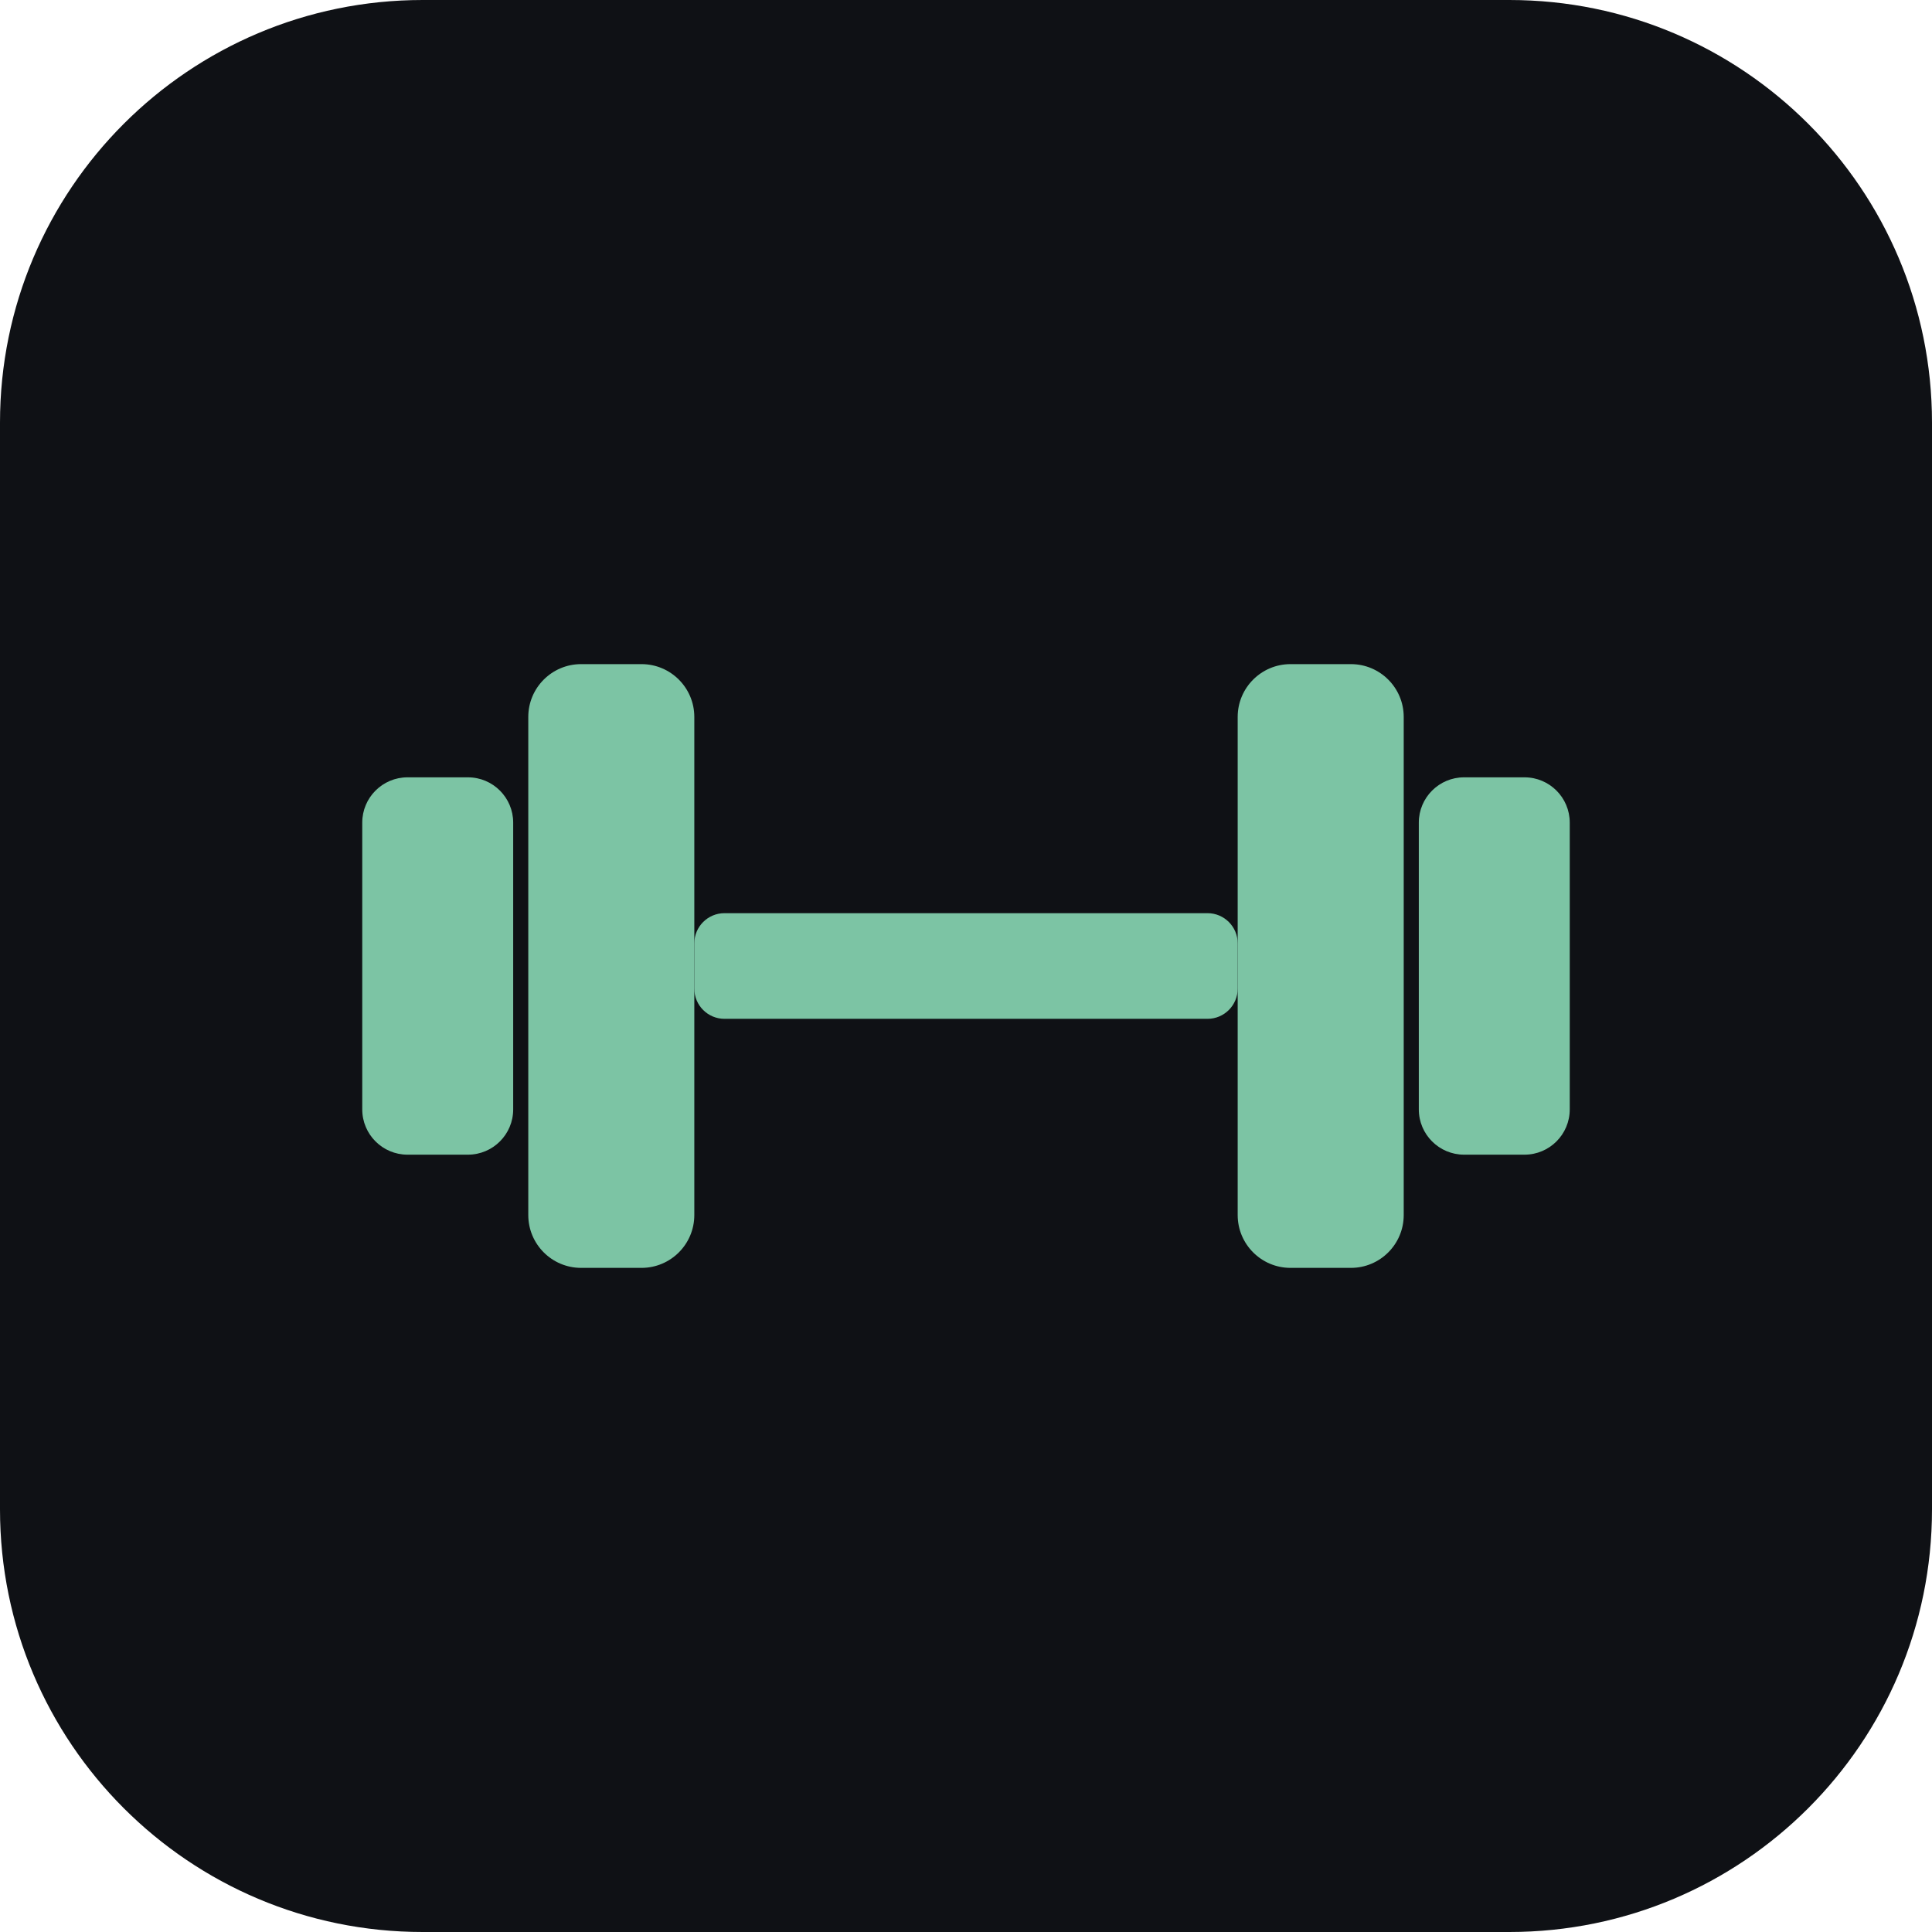
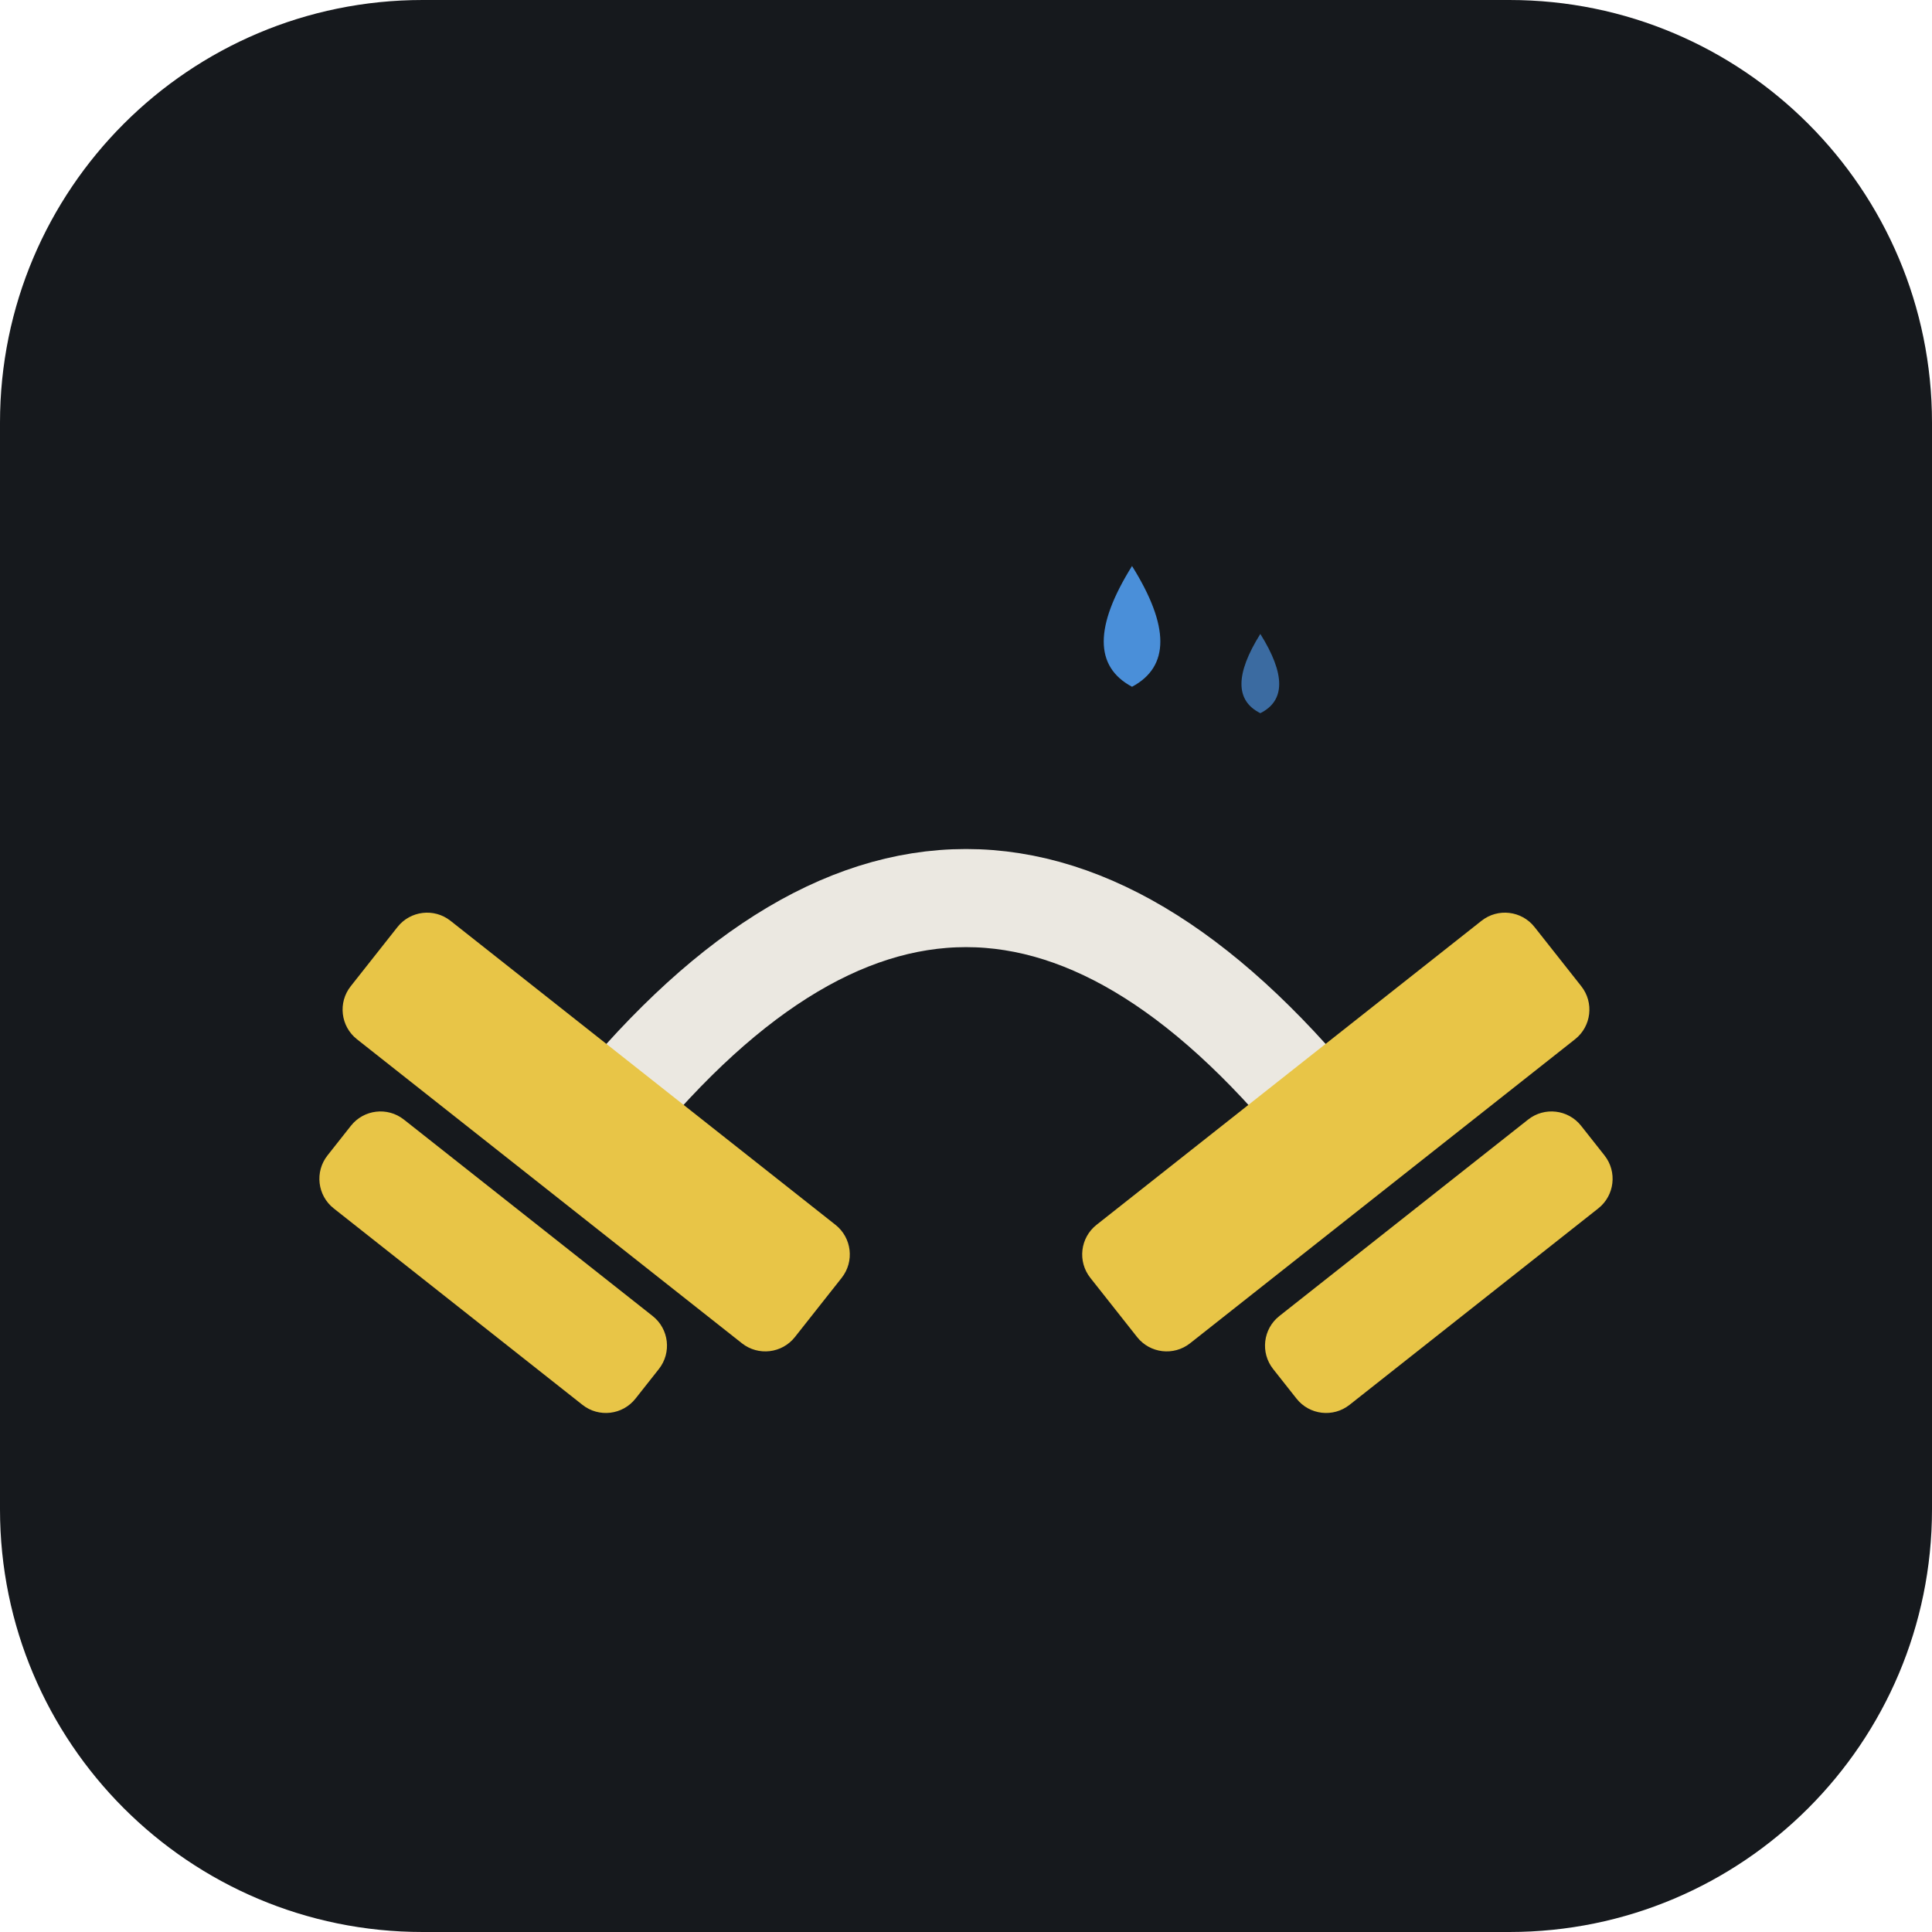
<svg xmlns="http://www.w3.org/2000/svg" viewBox="0 0 512 512">
-   <rect width="512" height="512" rx="112" fill="#0f1115" />
-   <g fill="#7cc4a4">
-     <rect x="96" y="206" width="40" height="100" rx="12" />
-     <rect x="140" y="176" width="44" height="160" rx="14" />
-     <rect x="328" y="176" width="44" height="160" rx="14" />
-     <rect x="376" y="206" width="40" height="100" rx="12" />
-     <rect x="184" y="242" width="144" height="28" rx="8" />
+   <rect width="512" height="512" rx="112" fill="#16191d" />
+   <g transform="translate(0.0 0.0) scale(1.0)">
+     <path d="M158 300 Q256 176 354 300" fill="none" stroke="#ebe8e1" stroke-width="26" stroke-linecap="round" />
+     <rect x="-20.0" y="-75.0" width="40" height="150" rx="10" fill="#e8c547" transform="translate(158.0 300.0) rotate(-51.7)" />
+     <rect x="-15.0" y="-52.0" width="30" height="104" rx="10" fill="#e8c547" transform="translate(130.7 334.5) rotate(-51.7)" />
+     <rect x="-20.0" y="-75.0" width="40" height="150" rx="10" fill="#e8c547" transform="translate(354.0 300.0) rotate(51.7)" />
+     <rect x="-15.0" y="-52.0" width="30" height="104" rx="10" fill="#e8c547" transform="translate(381.3 334.5) rotate(51.7)" />
+     <path d="M300 150 q-15 24 0 32 q15 -8 0 -32z" fill="#4a8fd9" />
+     <path d="M334 168 q-10 16 0 21 q10 -5 0 -21z" fill="#4a8fd9" opacity="0.7" />
  </g>
</svg>
